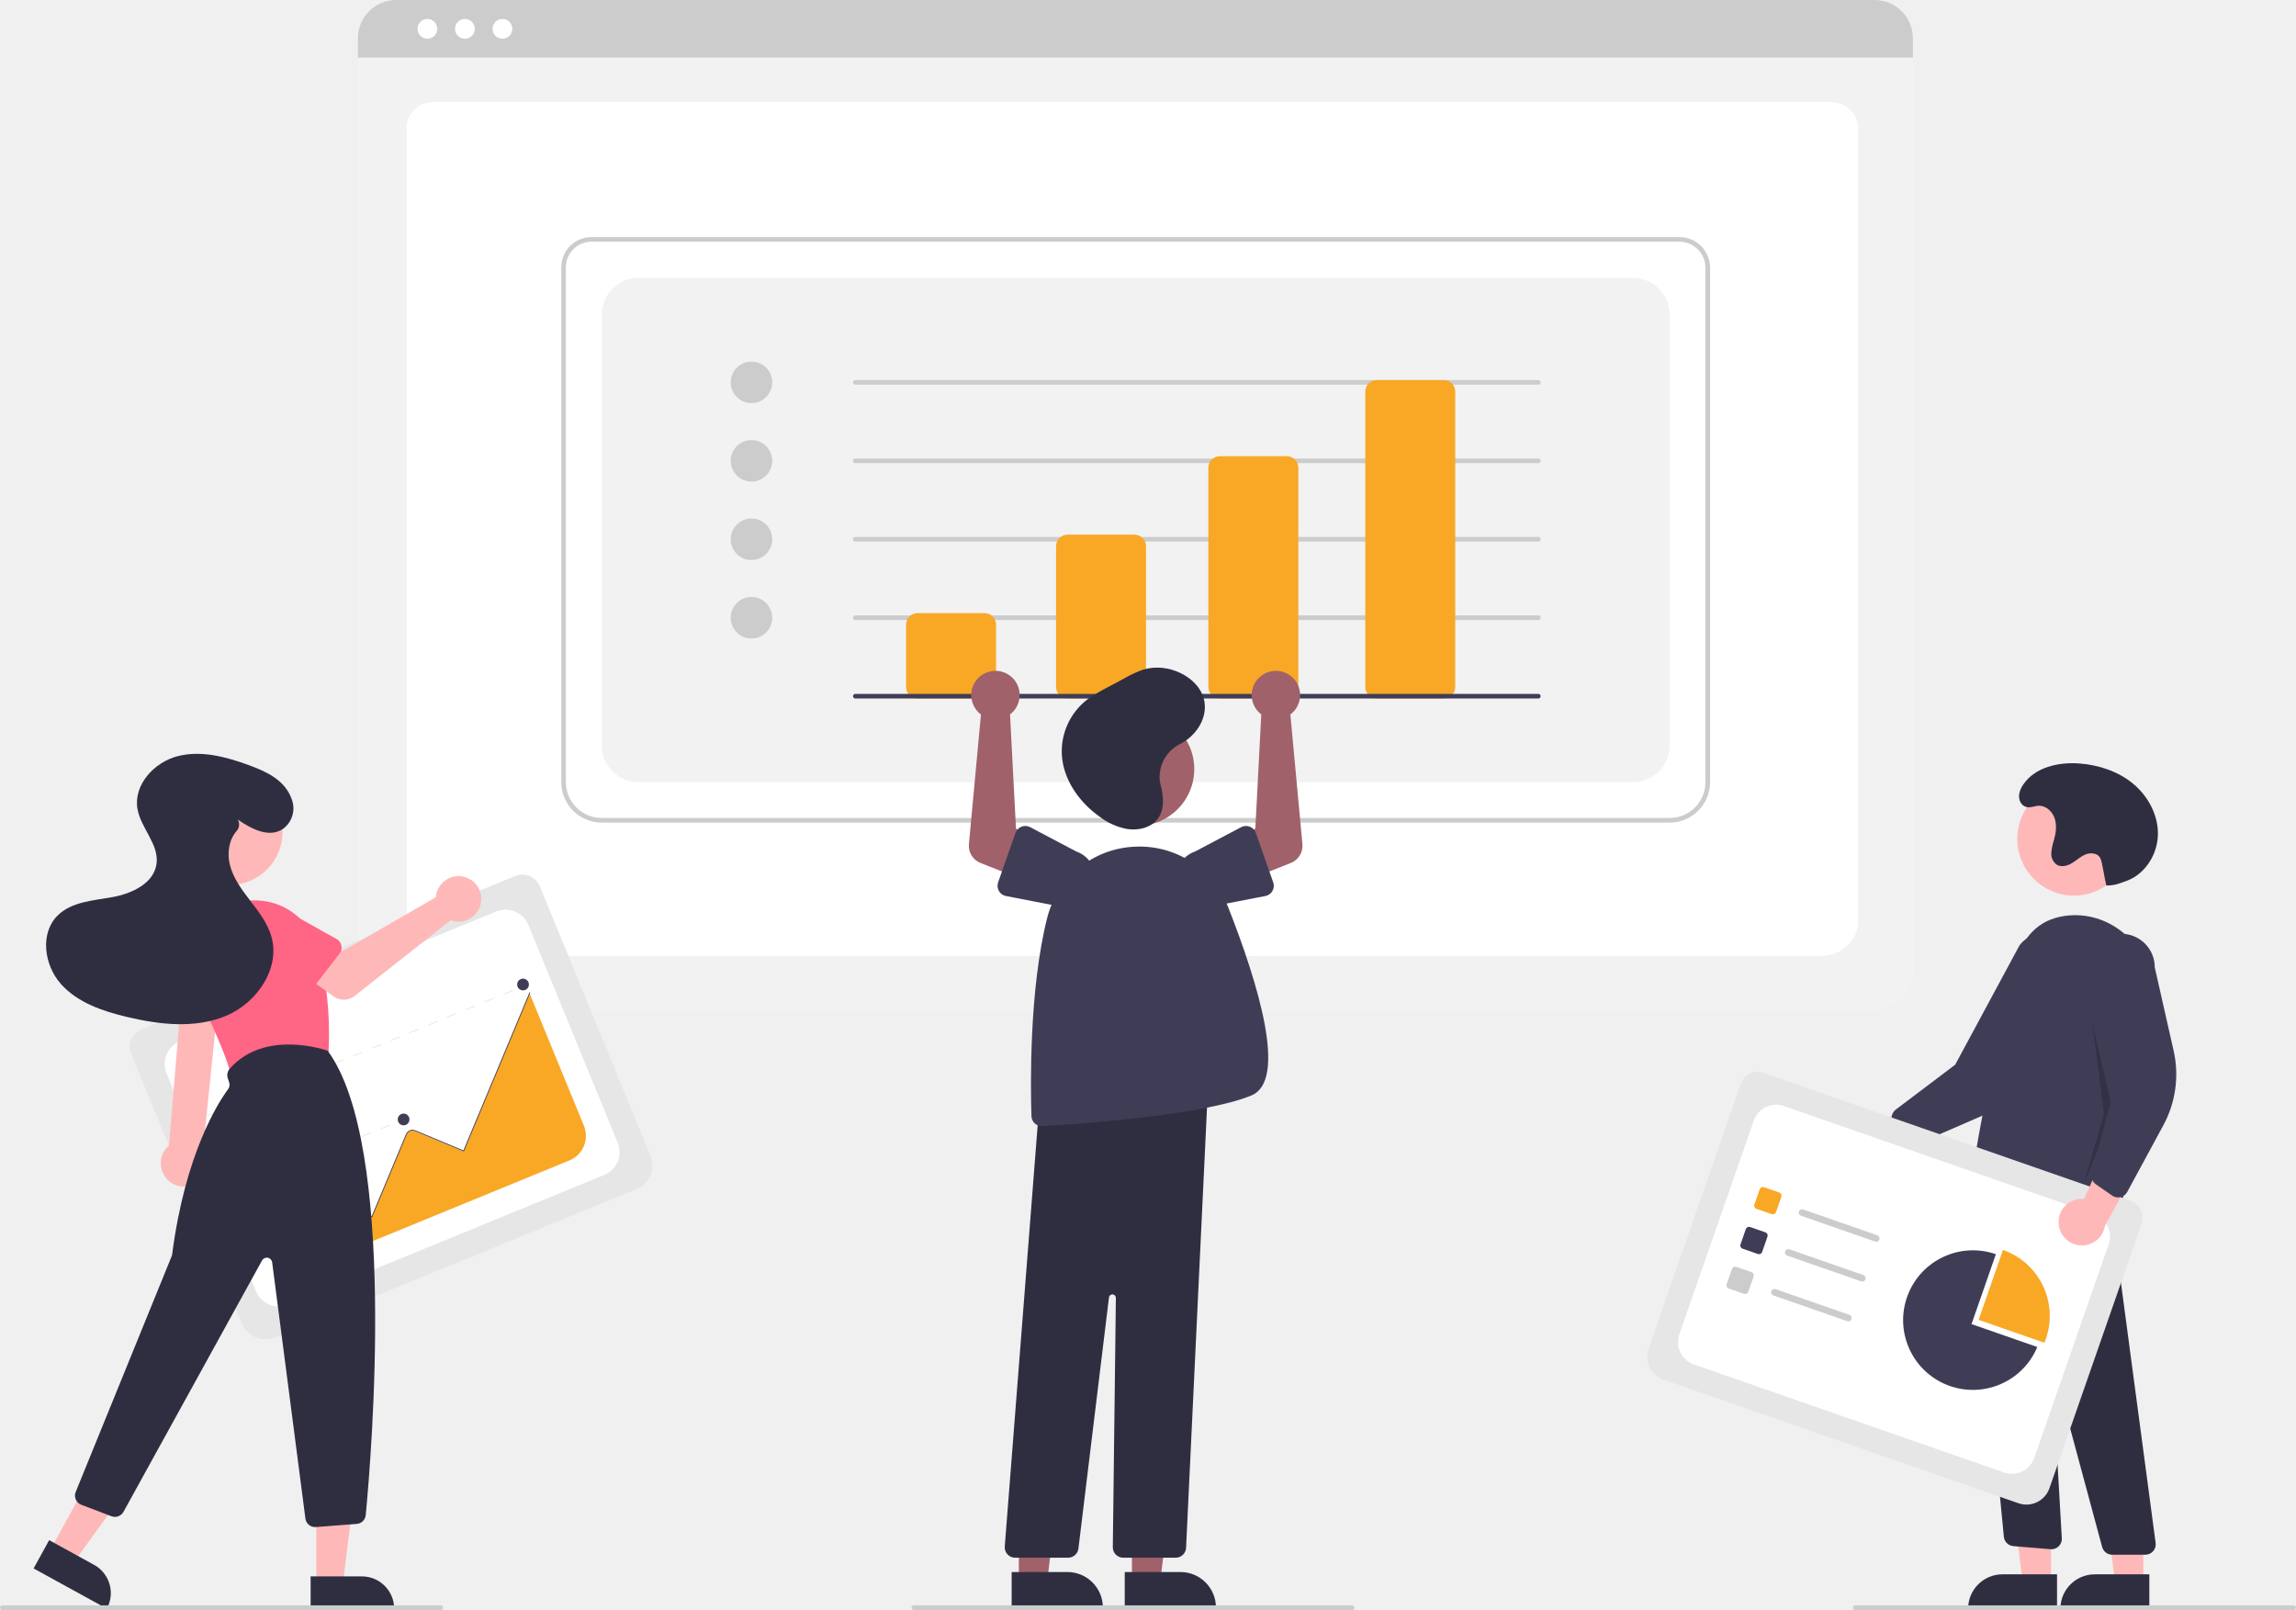
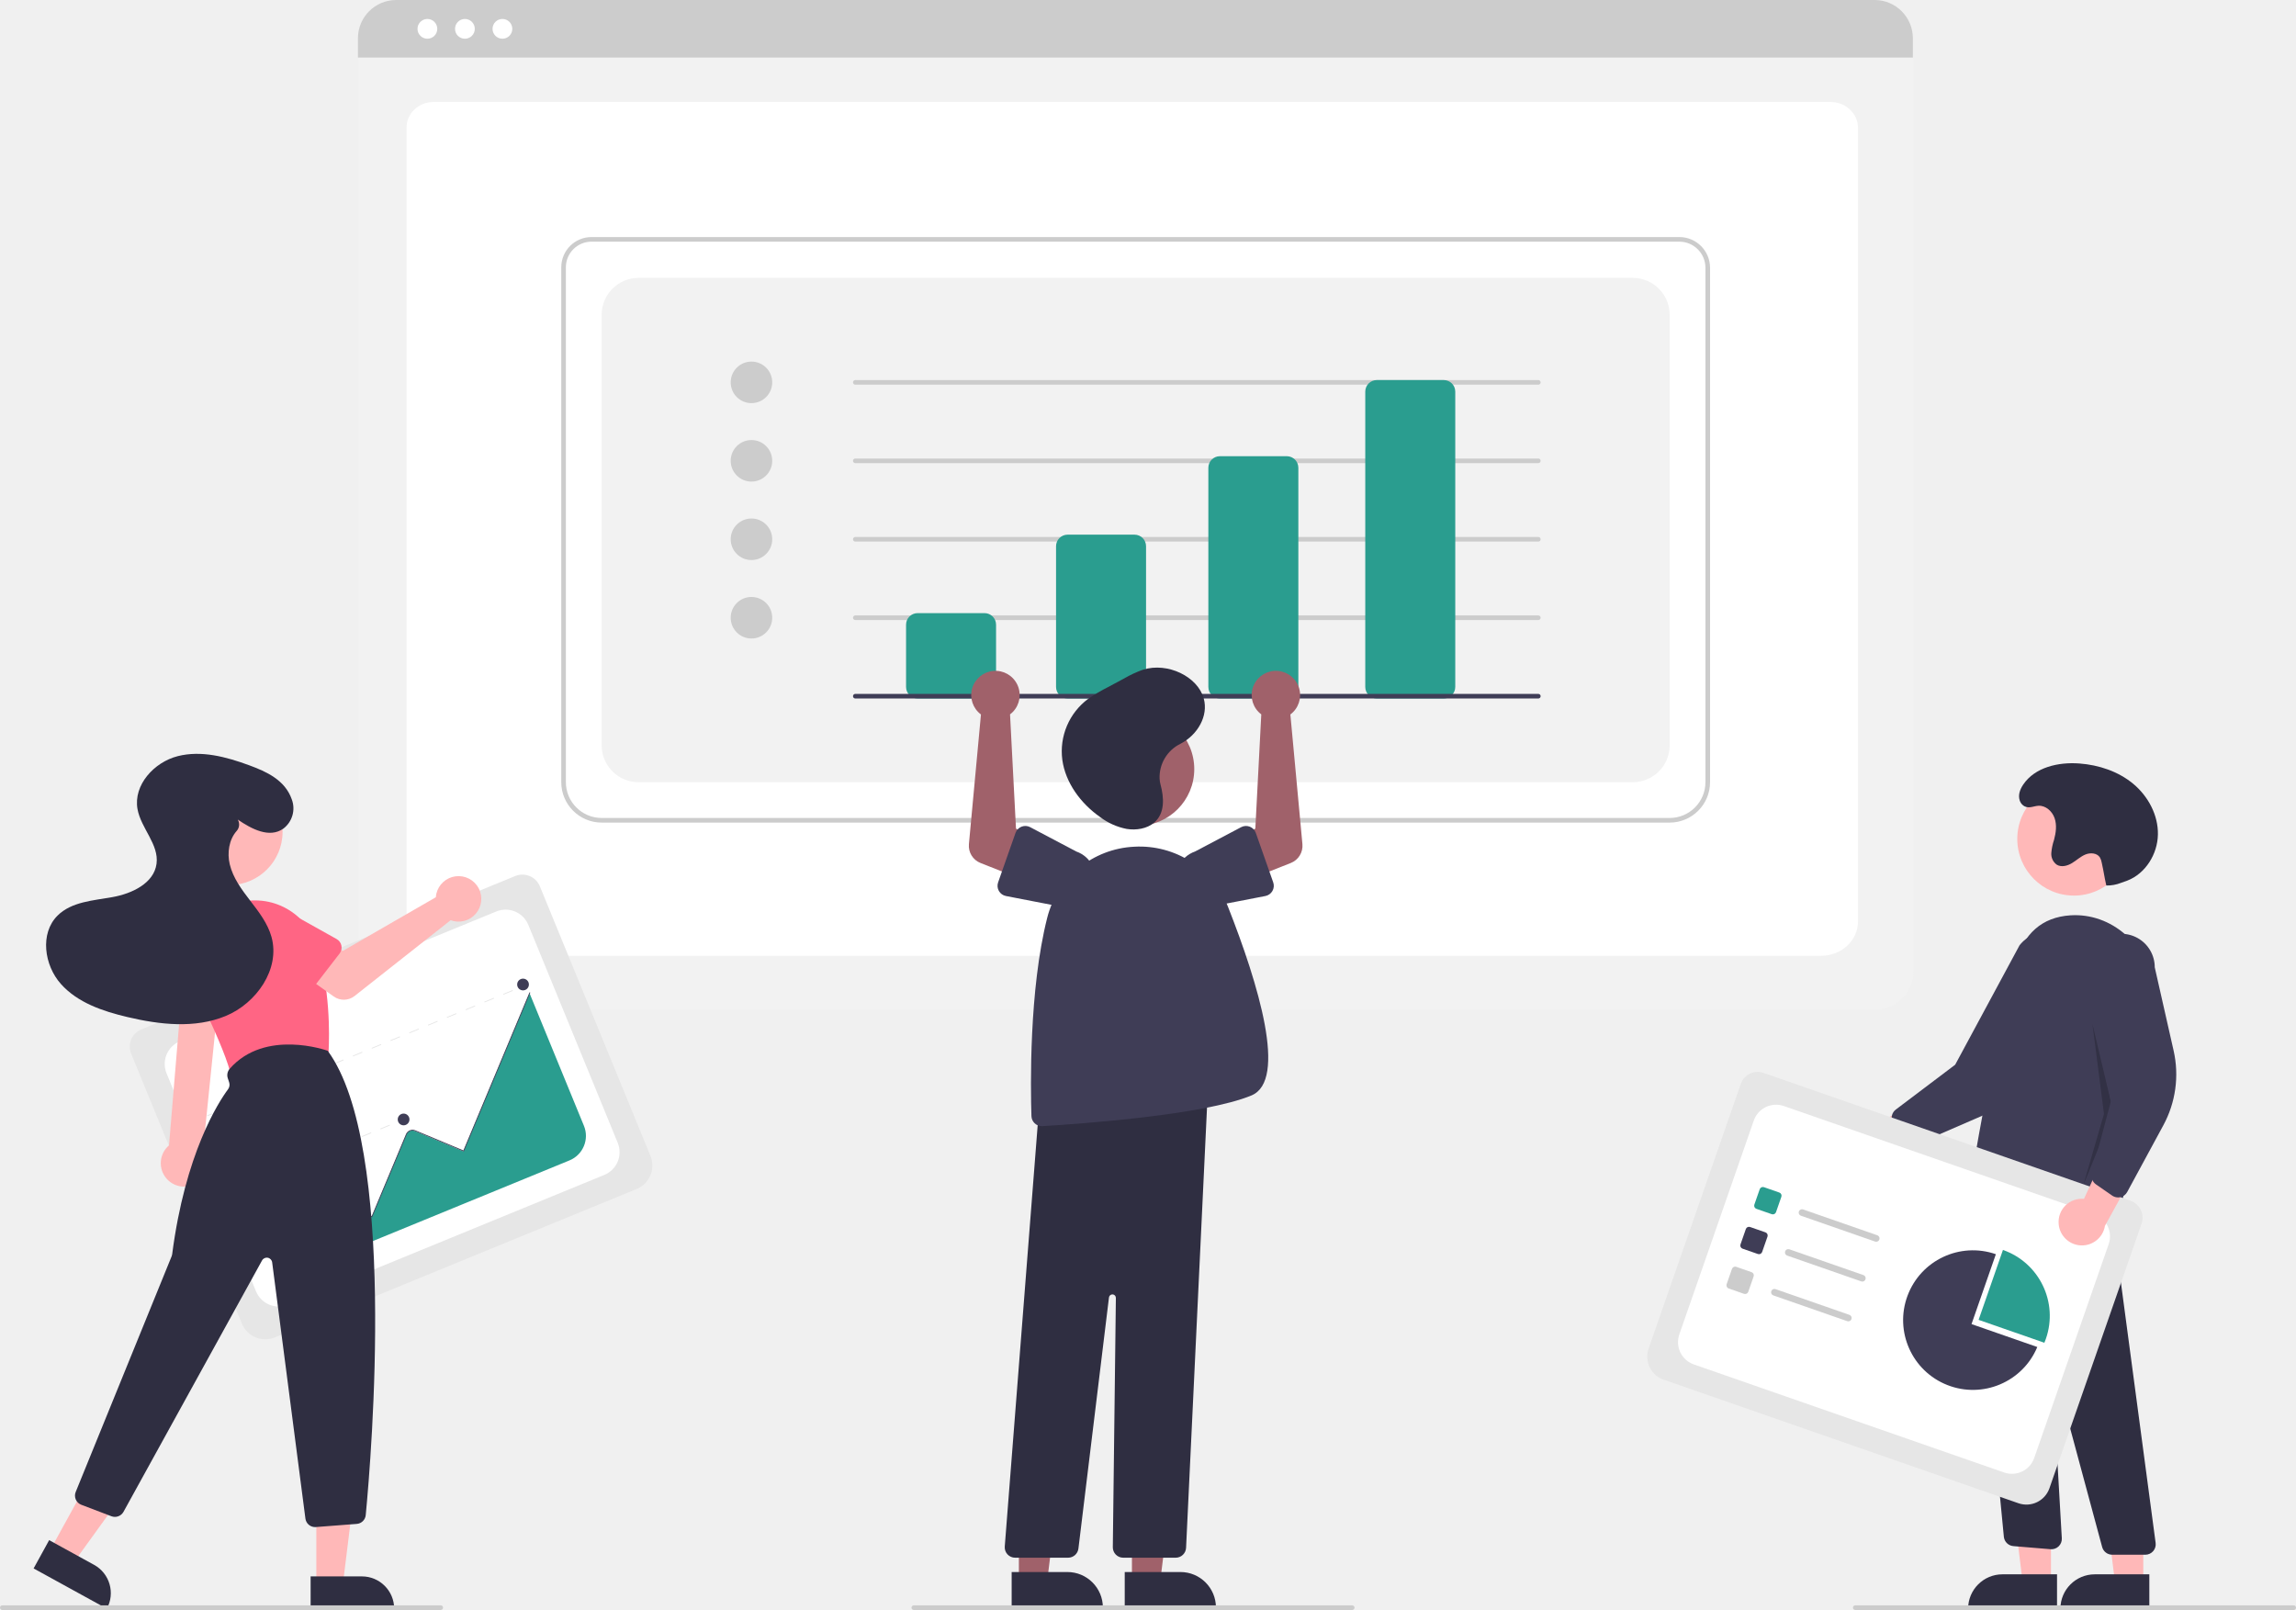
<svg xmlns="http://www.w3.org/2000/svg" id="bb535a4d-a035-40f6-99ac-869b240e0289" data-name="Layer 1" width="995" height="697.681" viewBox="0 0 995 697.681">
  <path d="M915.189,538.707H274.35a16.519,16.519,0,0,1-16.5-16.5V127.054A12.102,12.102,0,0,1,269.938,114.965H919.391a12.311,12.311,0,0,1,12.297,12.297V522.207A16.519,16.519,0,0,1,915.189,538.707Z" transform="translate(-102.5 -101.1595)" fill="#f2f2f2" />
  <path d="M891.811,515.341H294.567c-8.755,0-15.878-6.67-15.878-14.868v-344.105c0-6.08,5.278-11.027,11.766-11.027H895.728c6.595,0,11.961,5.028,11.961,11.209V500.472C907.689,508.671,900.566,515.341,891.811,515.341Z" transform="translate(-102.5 -101.1595)" fill="#fff" />
  <path d="M931.459,126.11H257.619V117.709a16.574,16.574,0,0,1,16.56-16.55H914.899a16.574,16.574,0,0,1,16.56,16.55Z" transform="translate(-102.5 -101.1595)" fill="#ccc" />
  <circle cx="185.214" cy="12.5" r="4.283" fill="#fff" />
  <circle cx="201.473" cy="12.5" r="4.283" fill="#fff" />
  <circle cx="217.731" cy="12.5" r="4.283" fill="#fff" />
  <path d="M826.073,457.629H363.234a17.52,17.52,0,0,1-17.5-17.5V216.975a13.103,13.103,0,0,1,13.088-13.088H830.276a13.312,13.312,0,0,1,13.297,13.297V440.129A17.52,17.52,0,0,1,826.073,457.629ZM358.822,205.886a11.101,11.101,0,0,0-11.088,11.088V440.129a15.517,15.517,0,0,0,15.5,15.5H826.073a15.518,15.518,0,0,0,15.5-15.5V217.184a11.31,11.31,0,0,0-11.297-11.297Z" transform="translate(-102.5 -101.1595)" fill="#ccc" />
  <path d="M379.234,440.129h430.839a16,16,0,0,0,16-16V237.581a16,16,0,0,0-16-16H379.234a16,16,0,0,0-16,16V424.129A16,16,0,0,0,379.234,440.129Z" transform="translate(-102.5 -101.1595)" fill="#f2f2f2" />
  <circle cx="325.654" cy="165.695" r="9" fill="#ccc" />
  <circle cx="325.654" cy="199.695" r="9" fill="#ccc" />
  <circle cx="325.654" cy="233.695" r="9" fill="#ccc" />
  <circle cx="325.654" cy="267.695" r="9" fill="#ccc" />
  <path d="M769.154,267.855h-296a1,1,0,0,1,0-2h296a1,1,0,0,1,0,2Z" transform="translate(-102.5 -101.1595)" fill="#ccc" />
  <path d="M769.154,301.855h-296a1,1,0,0,1,0-2h296a1,1,0,0,1,0,2Z" transform="translate(-102.5 -101.1595)" fill="#ccc" />
  <path d="M769.154,335.855h-296a1,1,0,0,1,0-2h296a1,1,0,0,1,0,2Z" transform="translate(-102.5 -101.1595)" fill="#ccc" />
  <path d="M769.154,369.855h-296a1,1,0,0,1,0-2h296a1,1,0,0,1,0,2Z" transform="translate(-102.5 -101.1595)" fill="#ccc" />
-   <path d="M529.154,403.855h-29a5.006,5.006,0,0,1-5-5v-27a5.006,5.006,0,0,1,5-5h29a5.006,5.006,0,0,1,5,5v27A5.006,5.006,0,0,1,529.154,403.855Z" transform="translate(-102.5 -101.1595)" fill="#f9a826" />
-   <path d="M594.154,403.855h-29a5.006,5.006,0,0,1-5-5v-61a5.006,5.006,0,0,1,5-5h29a5.006,5.006,0,0,1,5,5v61A5.006,5.006,0,0,1,594.154,403.855Z" transform="translate(-102.5 -101.1595)" fill="#f9a826" />
-   <path d="M660.154,403.855h-29a5.006,5.006,0,0,1-5-5v-95a5.006,5.006,0,0,1,5-5h29a5.006,5.006,0,0,1,5,5v95A5.006,5.006,0,0,1,660.154,403.855Z" transform="translate(-102.5 -101.1595)" fill="#f9a826" />
-   <path d="M728.154,403.855h-29a5.006,5.006,0,0,1-5-5v-128a5.006,5.006,0,0,1,5-5h29a5.006,5.006,0,0,1,5,5v128A5.006,5.006,0,0,1,728.154,403.855Z" transform="translate(-102.5 -101.1595)" fill="#f9a826" />
+   <path d="M529.154,403.855h-29a5.006,5.006,0,0,1-5-5v-27a5.006,5.006,0,0,1,5-5h29a5.006,5.006,0,0,1,5,5v27A5.006,5.006,0,0,1,529.154,403.855Z" transform="translate(-102.5 -101.1595)" fill="#2a9d8f" />
+   <path d="M594.154,403.855h-29a5.006,5.006,0,0,1-5-5v-61a5.006,5.006,0,0,1,5-5h29a5.006,5.006,0,0,1,5,5v61A5.006,5.006,0,0,1,594.154,403.855Z" transform="translate(-102.5 -101.1595)" fill="#2a9d8f" />
+   <path d="M660.154,403.855h-29a5.006,5.006,0,0,1-5-5v-95a5.006,5.006,0,0,1,5-5h29a5.006,5.006,0,0,1,5,5v95A5.006,5.006,0,0,1,660.154,403.855Z" transform="translate(-102.5 -101.1595)" fill="#2a9d8f" />
+   <path d="M728.154,403.855h-29a5.006,5.006,0,0,1-5-5v-128a5.006,5.006,0,0,1,5-5h29a5.006,5.006,0,0,1,5,5v128A5.006,5.006,0,0,1,728.154,403.855Z" transform="translate(-102.5 -101.1595)" fill="#2a9d8f" />
  <path d="M769.154,403.855h-296a1,1,0,0,1,0-2h296a1,1,0,0,1,0,2Z" transform="translate(-102.5 -101.1595)" fill="#3f3d56" />
  <path d="M899.201,590.402a10.056,10.056,0,0,1,15.32-1.743l31.755-16.389-1.975,18.464L914.45,603.467a10.11,10.11,0,0,1-15.248-13.065Z" transform="translate(-102.5 -101.1595)" fill="#ffb8b8" />
  <path d="M926.524,597.289a4.506,4.506,0,0,1-1.524-2.212l-2.526-8.159a4.515,4.515,0,0,1,1.587-4.921l25.738-19.44,27.875-51.712a14.497,14.497,0,1,1,22.9,17.782L984.716,562.096a46.374,46.374,0,0,1-23.463,22.696l-30.163,13.083a4.505,4.505,0,0,1-3.669-.039A4.455,4.455,0,0,1,926.524,597.289Z" transform="translate(-102.5 -101.1595)" fill="#3f3d56" />
  <circle cx="898.775" cy="363.541" r="24.561" fill="#ffb8b8" />
  <polygon points="888.812 685.737 876.553 685.736 870.722 638.448 888.817 638.449 888.812 685.737" fill="#ffb8b8" />
  <path d="M867.795,682.233h23.644a0,0,0,0,1,0,0v14.887a0,0,0,0,1,0,0H852.908a0,0,0,0,1,0,0v0A14.887,14.887,0,0,1,867.795,682.233Z" fill="#2f2e41" />
  <polygon points="928.812 685.739 916.553 685.738 910.722 638.449 928.817 638.451 928.812 685.739" fill="#ffb8b8" />
  <path d="M907.795,682.235h23.644a0,0,0,0,1,0,0V697.121a0,0,0,0,1,0,0H892.908a0,0,0,0,1,0,0v0A14.887,14.887,0,0,1,907.795,682.235Z" fill="#2f2e41" />
  <path d="M1032.208,774.899l-14.367-.001a4.508,4.508,0,0,1-4.345-3.329l-20.68-76.701a.5.5,0,0,0-.982.16l4.177,72.742a4.499,4.499,0,0,1-4.867,4.742L974.998,771.166a4.512,4.512,0,0,1-4.096-3.964L956.191,614.457l5.691,3.415,53.329-9.054L1036.669,769.804a4.501,4.501,0,0,1-4.461,5.095Z" transform="translate(-102.5 -101.1595)" fill="#2f2e41" />
  <path d="M974.027,630.579a32.939,32.939,0,0,1-16.692-4.698,4.48,4.48,0,0,1-2.136-4.589c1.876-11.486,11.684-70.408,20.608-102.529,3.635-13.083,11.671-20.129,23.887-20.943,17.868-1.172,33.75,12.807,35.404,31.2,2.917,32.448-8.933,78.55-14.164,96.866a4.496,4.496,0,0,1-7.088,2.306l-10.661-8.293a3.533,3.533,0,0,0-4.516.188C989.682,628.101,981.146,630.579,974.027,630.579Z" transform="translate(-102.5 -101.1595)" fill="#3f3d56" />
  <polygon points="906.787 443.738 915.786 481.739 902.784 513.738 911.786 482.739 906.787 443.738" opacity="0.2" />
  <path d="M1015.29,484.898a16.538,16.538,0,0,0,6.388-1.155c.894-.345,1.822-.628,2.715-.972,7.882-3.045,13.074-11.438,13.261-19.886s-4.188-16.647-10.684-22.05-14.909-8.178-23.335-8.82c-9.075-.691-19.294,1.61-24.366,9.167-1.35,2.012-2.294,4.452-1.494,6.882a4.404,4.404,0,0,0,1.241,1.906c2.265,2.015,4.522.5,6.831.366,3.173-.184,6.023,2.385,7.048,5.394s.573,6.322-.254,9.391a23.459,23.459,0,0,0-1.183,5.71,5.741,5.741,0,0,0,2.378,5.055c1.983,1.199,4.587.505,6.571-.691s3.699-2.86,5.842-3.741,5.022-.685,6.27,1.268a6.935,6.935,0,0,1,.793,2.289c1.118,5.095.861,4.795,1.979,9.89Z" transform="translate(-102.5 -101.1595)" fill="#2f2e41" />
  <path d="M977.221,752.591,823.425,699.03a10.556,10.556,0,0,1-6.49-13.426l39.966-114.758a7.734,7.734,0,0,1,9.836-4.755L1025.732,621.463a7.867,7.867,0,0,1,4.837,10.006L990.647,746.101A10.556,10.556,0,0,1,977.221,752.591Z" transform="translate(-102.5 -101.1595)" fill="#e6e6e6" />
  <path d="M836.549,692.435l134.484,46.835a10.225,10.225,0,0,0,13.019-6.293l32.272-92.667a10.225,10.225,0,0,0-6.293-13.019l-134.484-46.835a10.225,10.225,0,0,0-13.019,6.293l-32.272,92.667A10.225,10.225,0,0,0,836.549,692.435Z" transform="translate(-102.5 -101.1595)" fill="#fff" />
-   <path d="M870.32,627.329l-6.66-2.32a1.444,1.444,0,0,1-.888-1.837l2.32-6.66a1.444,1.444,0,0,1,1.837-.888l6.66,2.32a1.444,1.444,0,0,1,.888,1.837l-2.32,6.66A1.444,1.444,0,0,1,870.32,627.329Z" transform="translate(-102.5 -101.1595)" fill="#f9a826" />
+   <path d="M870.32,627.329l-6.66-2.32a1.444,1.444,0,0,1-.888-1.837l2.32-6.66a1.444,1.444,0,0,1,1.837-.888l6.66,2.32a1.444,1.444,0,0,1,.888,1.837l-2.32,6.66A1.444,1.444,0,0,1,870.32,627.329Z" transform="translate(-102.5 -101.1595)" fill="#2a9d8f" />
  <path d="M864.31,644.585l-6.66-2.32a1.444,1.444,0,0,1-.888-1.837l2.32-6.66a1.444,1.444,0,0,1,1.837-.888l6.66,2.32a1.444,1.444,0,0,1,.888,1.837l-2.32,6.66A1.444,1.444,0,0,1,864.31,644.585Z" transform="translate(-102.5 -101.1595)" fill="#3f3d56" />
  <path d="M858.301,661.841l-6.66-2.32a1.444,1.444,0,0,1-.888-1.837l2.32-6.66a1.444,1.444,0,0,1,1.837-.888l6.66,2.32a1.444,1.444,0,0,1,.888,1.837l-2.32,6.66A1.444,1.444,0,0,1,858.301,661.841Z" transform="translate(-102.5 -101.1595)" fill="#ccc" />
  <path d="M915.074,639.181l-32.09-11.176a1.443,1.443,0,1,1,.949-2.725l32.09,11.176a1.443,1.443,0,1,1-.949,2.725Z" transform="translate(-102.5 -101.1595)" fill="#ccc" />
  <path d="M909.065,656.437l-32.09-11.176a1.443,1.443,0,0,1,.949-2.725l32.09,11.176a1.443,1.443,0,1,1-.949,2.725Z" transform="translate(-102.5 -101.1595)" fill="#ccc" />
  <path d="M903.055,673.693l-32.09-11.176a1.443,1.443,0,0,1,.949-2.725l32.09,11.176a1.443,1.443,0,0,1-.949,2.725Z" transform="translate(-102.5 -101.1595)" fill="#ccc" />
-   <path d="M988.454,683.043c.234-.561.454-1.131.656-1.712a30.239,30.239,0,0,0-18.611-38.501L959.951,673.116Z" transform="translate(-102.5 -101.1595)" fill="#f9a826" />
+   <path d="M988.454,683.043c.234-.561.454-1.131.656-1.712a30.239,30.239,0,0,0-18.611-38.501L959.951,673.116Z" transform="translate(-102.5 -101.1595)" fill="#2a9d8f" />
  <path d="M956.884,674.959l10.548-30.287a30.239,30.239,0,1,0,17.955,40.213Z" transform="translate(-102.5 -101.1595)" fill="#3f3d56" />
  <path d="M994.645,631.512a10.056,10.056,0,0,1,10.979-10.826l14.873-32.493,9.841,15.748-15.633,28.441a10.11,10.11,0,0,1-20.061-.87Z" transform="translate(-102.5 -101.1595)" fill="#ffb8b8" />
  <path d="M1020.394,620.069a4.506,4.506,0,0,1-2.564-.8l-7.023-4.862a4.515,4.515,0,0,1-1.788-4.852l8.255-31.18-9.979-57.893a14.497,14.497,0,1,1,28.993-.14l8.177,36.123a46.373,46.373,0,0,1-4.456,32.339L1024.349,617.713a4.505,4.505,0,0,1-2.911,2.233A4.455,4.455,0,0,1,1020.394,620.069Z" transform="translate(-102.5 -101.1595)" fill="#3f3d56" />
  <path d="M1096.5,798.841h-190a1,1,0,0,1,0-2h190a1,1,0,0,1,0,2Z" transform="translate(-102.5 -101.1595)" fill="#ccc" />
  <polygon points="490.541 685.239 502.801 685.238 508.633 637.951 490.539 637.951 490.541 685.239" fill="#a0616a" />
  <path d="M589.914,782.396l24.144-.001h.001a15.386,15.386,0,0,1,15.386,15.386v.5l-39.531.001Z" transform="translate(-102.5 -101.1595)" fill="#2f2e41" />
  <polygon points="441.541 685.239 453.801 685.238 459.633 637.951 441.539 637.951 441.541 685.239" fill="#a0616a" />
  <path d="M540.914,782.396l24.144-.001h.001a15.386,15.386,0,0,1,15.386,15.386v.5l-39.531.001Z" transform="translate(-102.5 -101.1595)" fill="#2f2e41" />
  <circle cx="492.988" cy="333.297" r="24.561" fill="#a0616a" />
  <path d="M612.005,776.192H589.254a4.5,4.5,0,0,1-4.5-4.555l1.322-108.031a1.5,1.5,0,0,0-2.989-.2L569.847,772.236a4.504,4.504,0,0,1-4.467,3.956H542.41a4.5,4.5,0,0,1-4.486-4.851l15.167-194.075.412-.045,72.629-7.844-9.633,202.528A4.495,4.495,0,0,1,612.005,776.192Z" transform="translate(-102.5 -101.1595)" fill="#2f2e41" />
  <path d="M553.976,589.181a4.496,4.496,0,0,1-4.484-4.358c-.396-12.271-1.076-54.732,6.822-85.905a40.924,40.924,0,0,1,37.793-30.839h0a41.179,41.179,0,0,1,40.559,26.023c13.275,33.703,25.818,75.246,10.181,81.762-20.495,8.539-74.523,12.346-90.594,13.309Q554.113,589.181,553.976,589.181Z" transform="translate(-102.5 -101.1595)" fill="#3f3d56" />
  <path d="M647.847,409.632a10.525,10.525,0,0,0,1.246,1.093l-2.578,49.526-10.724,5.491L641.961,483.01l19.93-7.875a8,8,0,0,0,5.026-8.181l-5.221-56.179a10.497,10.497,0,1,0-13.849-1.143Z" transform="translate(-102.5 -101.1595)" fill="#a0616a" />
  <path d="M646.718,462.095l7.544,21.439a4.5,4.5,0,0,1-3.389,5.912l-22.245,4.308a12.497,12.497,0,0,1-8.228-23.602l19.974-10.543a4.5,4.5,0,0,1,6.344,2.486Z" transform="translate(-102.5 -101.1595)" fill="#3f3d56" />
  <path d="M541.46,409.632a10.527,10.527,0,0,1-1.246,1.093l2.578,49.526,10.724,5.491L547.346,483.01l-19.93-7.875a8,8,0,0,1-5.026-8.181l5.221-56.179a10.497,10.497,0,1,1,13.849-1.143Z" transform="translate(-102.5 -101.1595)" fill="#a0616a" />
  <path d="M545.192,459.399a4.495,4.495,0,0,1,3.741.21l19.974,10.543a12.497,12.497,0,0,1-8.228,23.602l-22.245-4.308a4.5,4.5,0,0,1-3.389-5.912l7.544-21.439A4.495,4.495,0,0,1,545.192,459.399Z" transform="translate(-102.5 -101.1595)" fill="#3f3d56" />
  <path d="M605.027,438.643a16.143,16.143,0,0,1,9.041-15.168c7.466-3.854,12.156-12.075,10.101-19.582-2.631-9.609-15.709-15.841-26.305-12.535a48.566,48.566,0,0,0-8.261,3.839l-6.923,3.711a71.73,71.73,0,0,0-8.534,5.038,28.315,28.315,0,0,0-11.27,26.53c1.363,9.769,7.761,18.727,16.518,24.861a27.937,27.937,0,0,0,11.319,5.031c4.198.692,8.87-.094,11.939-2.705,4.796-4.079,4.301-10.911,2.75-16.616A12.09,12.09,0,0,1,605.027,438.643Z" transform="translate(-102.5 -101.1595)" fill="#2f2e41" />
  <path d="M688.5,798.841h-190a1,1,0,0,1,0-2h190a1,1,0,0,1,0,2Z" transform="translate(-102.5 -101.1595)" fill="#ccc" />
  <path d="M378.41,616.413,221.633,680.73a10.984,10.984,0,0,1-14.315-5.986l-47.992-116.983a8.047,8.047,0,0,1,4.386-10.488l162.077-66.492a8.186,8.186,0,0,1,10.669,4.462L384.396,602.098A10.984,10.984,0,0,1,378.41,616.413Z" transform="translate(-102.5 -101.1595)" fill="#e6e6e6" />
  <path d="M227.311,666.541l137.091-56.241a10.639,10.639,0,0,0,5.805-13.881L331.454,501.956a10.639,10.639,0,0,0-13.881-5.805L180.482,552.392a10.639,10.639,0,0,0-5.805,13.881l38.753,94.463A10.639,10.639,0,0,0,227.311,666.541Z" transform="translate(-102.5 -101.1595)" fill="#fff" />
  <rect x="328.668" y="528.117" width="2.179" height="0.363" transform="translate(-278.3402 63.53163) rotate(-22.30577)" fill="#e6e6e6" />
  <path d="M324.747,530.551l-4.072,1.67-.138-.336,4.072-1.67Zm-8.144,3.341-4.072,1.67-.138-.336,4.072-1.67Zm-8.144,3.341-4.072,1.67-.138-.336,4.072-1.67Zm-8.144,3.341-4.072,1.67-.138-.336,4.072-1.67Zm-8.144,3.341-4.072,1.67-.138-.336,4.072-1.67Zm-8.144,3.341-4.072,1.67-.138-.336,4.072-1.67Zm-8.144,3.341-4.072,1.67-.138-.336,4.072-1.67Zm-8.144,3.341-4.072,1.67-.138-.336,4.072-1.67Zm-8.144,3.341-4.072,1.67-.138-.336,4.072-1.67Zm-8.144,3.341-4.072,1.67-.138-.336,4.072-1.67ZM243.312,563.959l-4.072,1.67-.138-.336,4.072-1.67Zm-8.144,3.341-4.072,1.67-.138-.336,4.072-1.67Zm-8.144,3.341-4.072,1.67-.138-.336,4.072-1.67Zm-8.144,3.341-4.072,1.67-.138-.336,4.072-1.67Zm-8.144,3.341-4.072,1.67-.138-.336,4.072-1.67Zm-8.144,3.341-4.072,1.67-.138-.336,4.072-1.67Z" transform="translate(-102.5 -101.1595)" fill="#e6e6e6" />
  <rect x="192.285" y="584.068" width="2.179" height="0.363" transform="translate(-309.7817 15.95413) rotate(-22.30577)" fill="#e6e6e6" />
  <rect x="275.309" y="586.506" width="2.179" height="0.363" transform="translate(-304.4946 47.64812) rotate(-22.30577)" fill="#e6e6e6" />
  <path d="M271.448,588.915l-4.011,1.646-.138-.336,4.011-1.646Zm-8.023,3.291-4.011,1.646-.138-.336,4.011-1.646Zm-8.023,3.291-4.011,1.646-.138-.336,4.011-1.646ZM247.38,598.789l-4.011,1.646-.138-.336,4.011-1.646ZM239.357,602.08l-4.011,1.646-.138-.336,4.011-1.646Zm-8.023,3.291-4.011,1.646-.138-.336,4.011-1.646Zm-8.023,3.291-4.011,1.646-.138-.336,4.011-1.646Zm-8.023,3.291-4.011,1.646-.138-.336,4.011-1.646Z" transform="translate(-102.5 -101.1595)" fill="#e6e6e6" />
  <rect x="205.101" y="615.309" width="2.179" height="0.363" transform="translate(-320.68 23.15625) rotate(-22.30577)" fill="#e6e6e6" />
  <rect x="242.07" y="617.411" width="2.179" height="0.363" transform="translate(-318.7115 37.34481) rotate(-22.30577)" fill="#e6e6e6" />
  <path d="M238.093,619.867l-4.127,1.693-.138-.336,4.127-1.693Zm-8.254,3.386-4.127,1.693-.138-.336,4.127-1.693Zm-8.254,3.386-4.127,1.693-.138-.336,4.127-1.693Z" transform="translate(-102.5 -101.1595)" fill="#e6e6e6" />
  <rect x="211.165" y="630.089" width="2.179" height="0.363" transform="translate(-325.8362 26.5637) rotate(-22.30577)" fill="#e6e6e6" />
  <rect x="252.417" y="642.634" width="2.179" height="0.363" transform="translate(-327.5107 43.15973) rotate(-22.30577)" fill="#e6e6e6" />
  <path d="M248.441,645.09l-4.127,1.693-.138-.336,4.127-1.693Zm-8.254,3.386-4.127,1.693-.138-.336,4.127-1.693Zm-8.254,3.386-4.127,1.693-.138-.336,4.127-1.693Z" transform="translate(-102.5 -101.1595)" fill="#e6e6e6" />
  <rect x="221.513" y="655.313" width="2.179" height="0.363" transform="translate(-334.6354 32.37862) rotate(-22.30577)" fill="#e6e6e6" />
-   <path d="M233.132,651.671,349.308,604.011a11.481,11.481,0,0,0,6.257-14.962L332.092,531.832l-.227.101-28.509,68.167-21.145-8.84a2.742,2.742,0,0,0-2.436.152,2.922,2.922,0,0,0-1.212,1.433l-14.941,35.722-15.46-6.462a2.753,2.753,0,0,0-3.603,1.478C244.461,623.825,234.928,647.213,233.132,651.671Z" transform="translate(-102.5 -101.1595)" fill="#f9a826" />
+   <path d="M233.132,651.671,349.308,604.011a11.481,11.481,0,0,0,6.257-14.962L332.092,531.832l-.227.101-28.509,68.167-21.145-8.84a2.742,2.742,0,0,0-2.436.152,2.922,2.922,0,0,0-1.212,1.433l-14.941,35.722-15.46-6.462a2.753,2.753,0,0,0-3.603,1.478C244.461,623.825,234.928,647.213,233.132,651.671Z" transform="translate(-102.5 -101.1595)" fill="#2a9d8f" />
  <path d="M232.775,652.21l-.335-.14,11.955-28.586a3.089,3.089,0,0,1,4.038-1.657l15.155,6.337,14.856-35.525a3.089,3.089,0,0,1,4.038-1.657l20.839,8.715,28.656-68.523.335.14L303.515,600.173l-21.174-8.855a2.723,2.723,0,0,0-3.563,1.462l-14.996,35.86-15.489-6.478a2.726,2.726,0,0,0-3.563,1.462Z" transform="translate(-102.5 -101.1595)" fill="#3f3d56" />
  <circle cx="141.667" cy="516.019" r="2.542" fill="#3f3d56" />
  <circle cx="174.906" cy="485.115" r="2.542" fill="#3f3d56" />
  <circle cx="226.662" cy="426.636" r="2.542" fill="#3f3d56" />
  <path d="M186.901,614.295a10.095,10.095,0,0,0,3.61-15.053l7.549-73.804h-16.313l-5.999,72.066a10.15,10.15,0,0,0,11.154,16.791Z" transform="translate(-102.5 -101.1595)" fill="#ffb8b8" />
  <circle cx="99.38" cy="360.468" r="23.08" fill="#ffb8b8" />
  <path d="M206.225,568.419a4.221,4.221,0,0,1-4.068-3.1c-1.849-6.718-6.66-18.077-14.299-33.763a27.967,27.967,0,0,1,15.882-38.613h0a27.955,27.955,0,0,1,35.922,17.808c5.921,18.563,5.635,38.447,5.237,46.134a4.239,4.239,0,0,1-3.321,3.914l-34.446,7.522A4.208,4.208,0,0,1,206.225,568.419Z" transform="translate(-102.5 -101.1595)" fill="#ff6584" />
  <polygon points="137.082 686.425 148.602 686.425 154.083 641.988 137.08 641.989 137.082 686.425" fill="#ffb8b8" />
  <path d="M237.113,784.293H273.321a0,0,0,0,1,0,0v13.989a0,0,0,0,1,0,0H251.103a13.989,13.989,0,0,1-13.989-13.989v0a0,0,0,0,1,0,0Z" transform="translate(407.9701 1481.403) rotate(179.9974)" fill="#2f2e41" />
  <polygon points="21.882 671.495 31.978 677.045 58.19 640.747 43.291 632.555 21.882 671.495" fill="#ffb8b8" />
  <path d="M118.196,776.437h36.207a0,0,0,0,1,0,0V790.426a0,0,0,0,1,0,0h-22.218a13.989,13.989,0,0,1-13.989-13.989v0a0,0,0,0,1,0,0Z" transform="translate(-224.194 1434.457) rotate(-151.199)" fill="#2f2e41" />
  <path d="M239.044,762.92a4.228,4.228,0,0,1-4.189-3.684L220.446,648.211a2.349,2.349,0,0,0-4.387-.832L156.014,756.319a4.252,4.252,0,0,1-5.209,1.912L137.717,753.244a4.228,4.228,0,0,1-2.411-5.546L176.901,645.518a3.257,3.257,0,0,0,.212-.809c5.634-43.605,19.968-65.78,24.227-71.538a3.275,3.275,0,0,0,.466-2.982l-.585-1.756a4.226,4.226,0,0,1,.814-4.113c15.347-17.48,42.095-7.942,42.363-7.843l.134.05.084.115c29.993,41.133,18.903,174.732,16.376,201.096a4.217,4.217,0,0,1-3.885,3.806l-17.736,1.366C239.262,762.917,239.152,762.92,239.044,762.92Z" transform="translate(-102.5 -101.1595)" fill="#2f2e41" />
  <path d="M291.606,488.437a9.892,9.892,0,0,0-.225,1.541l-40.367,23.288-9.812-5.649-10.46,13.694,16.398,11.688a7.518,7.518,0,0,0,9.019-.22l41.626-32.839a9.864,9.864,0,1,0-6.179-11.503Z" transform="translate(-102.5 -101.1595)" fill="#ffb8b8" />
  <path d="M249.665,514.369l-13.047,16.909a4.229,4.229,0,0,1-6.394.35L215.455,516.291a11.744,11.744,0,0,1,14.402-18.554l18.524,10.358a4.229,4.229,0,0,1,1.283,6.273Z" transform="translate(-102.5 -101.1595)" fill="#ff6584" />
  <path d="M199.098,543.746l-21.017-3.795a4.229,4.229,0,0,1-3.255-5.514L181.639,514.264a11.744,11.744,0,0,1,23.102,4.241l-.665,21.213a4.229,4.229,0,0,1-4.978,4.028Z" transform="translate(-102.5 -101.1595)" fill="#ff6584" />
  <path d="M205.533,456.318c5.932,4.06,13.721,8.233,19.78,3.91a11.025,11.025,0,0,0,3.618-12.709c-2.901-8.296-10.872-11.949-18.494-14.748-9.909-3.64-20.698-6.535-30.927-3.928s-19.269,12.51-17.423,22.903c1.485,8.358,9.369,15.312,8.25,23.727-1.126,8.469-10.65,12.926-19.059,14.44s-17.817,2-23.86,8.039c-7.708,7.704-5.784,21.475,1.47,29.61s18.199,11.822,28.805,14.328c14.053,3.321,29.252,5.066,42.599-.445s23.733-20.349,19.866-34.261c-1.633-5.877-5.48-10.843-9.198-15.678s-7.483-9.891-8.901-15.824c-1.182-4.944-.307-10.683,2.971-14.391a4.169,4.169,0,0,0,.559-4.874Z" transform="translate(-102.5 -101.1595)" fill="#2f2e41" />
  <path d="M293.5,798.841h-190a1,1,0,0,1,0-2h190a1,1,0,0,1,0,2Z" transform="translate(-102.5 -101.1595)" fill="#ccc" />
</svg>
